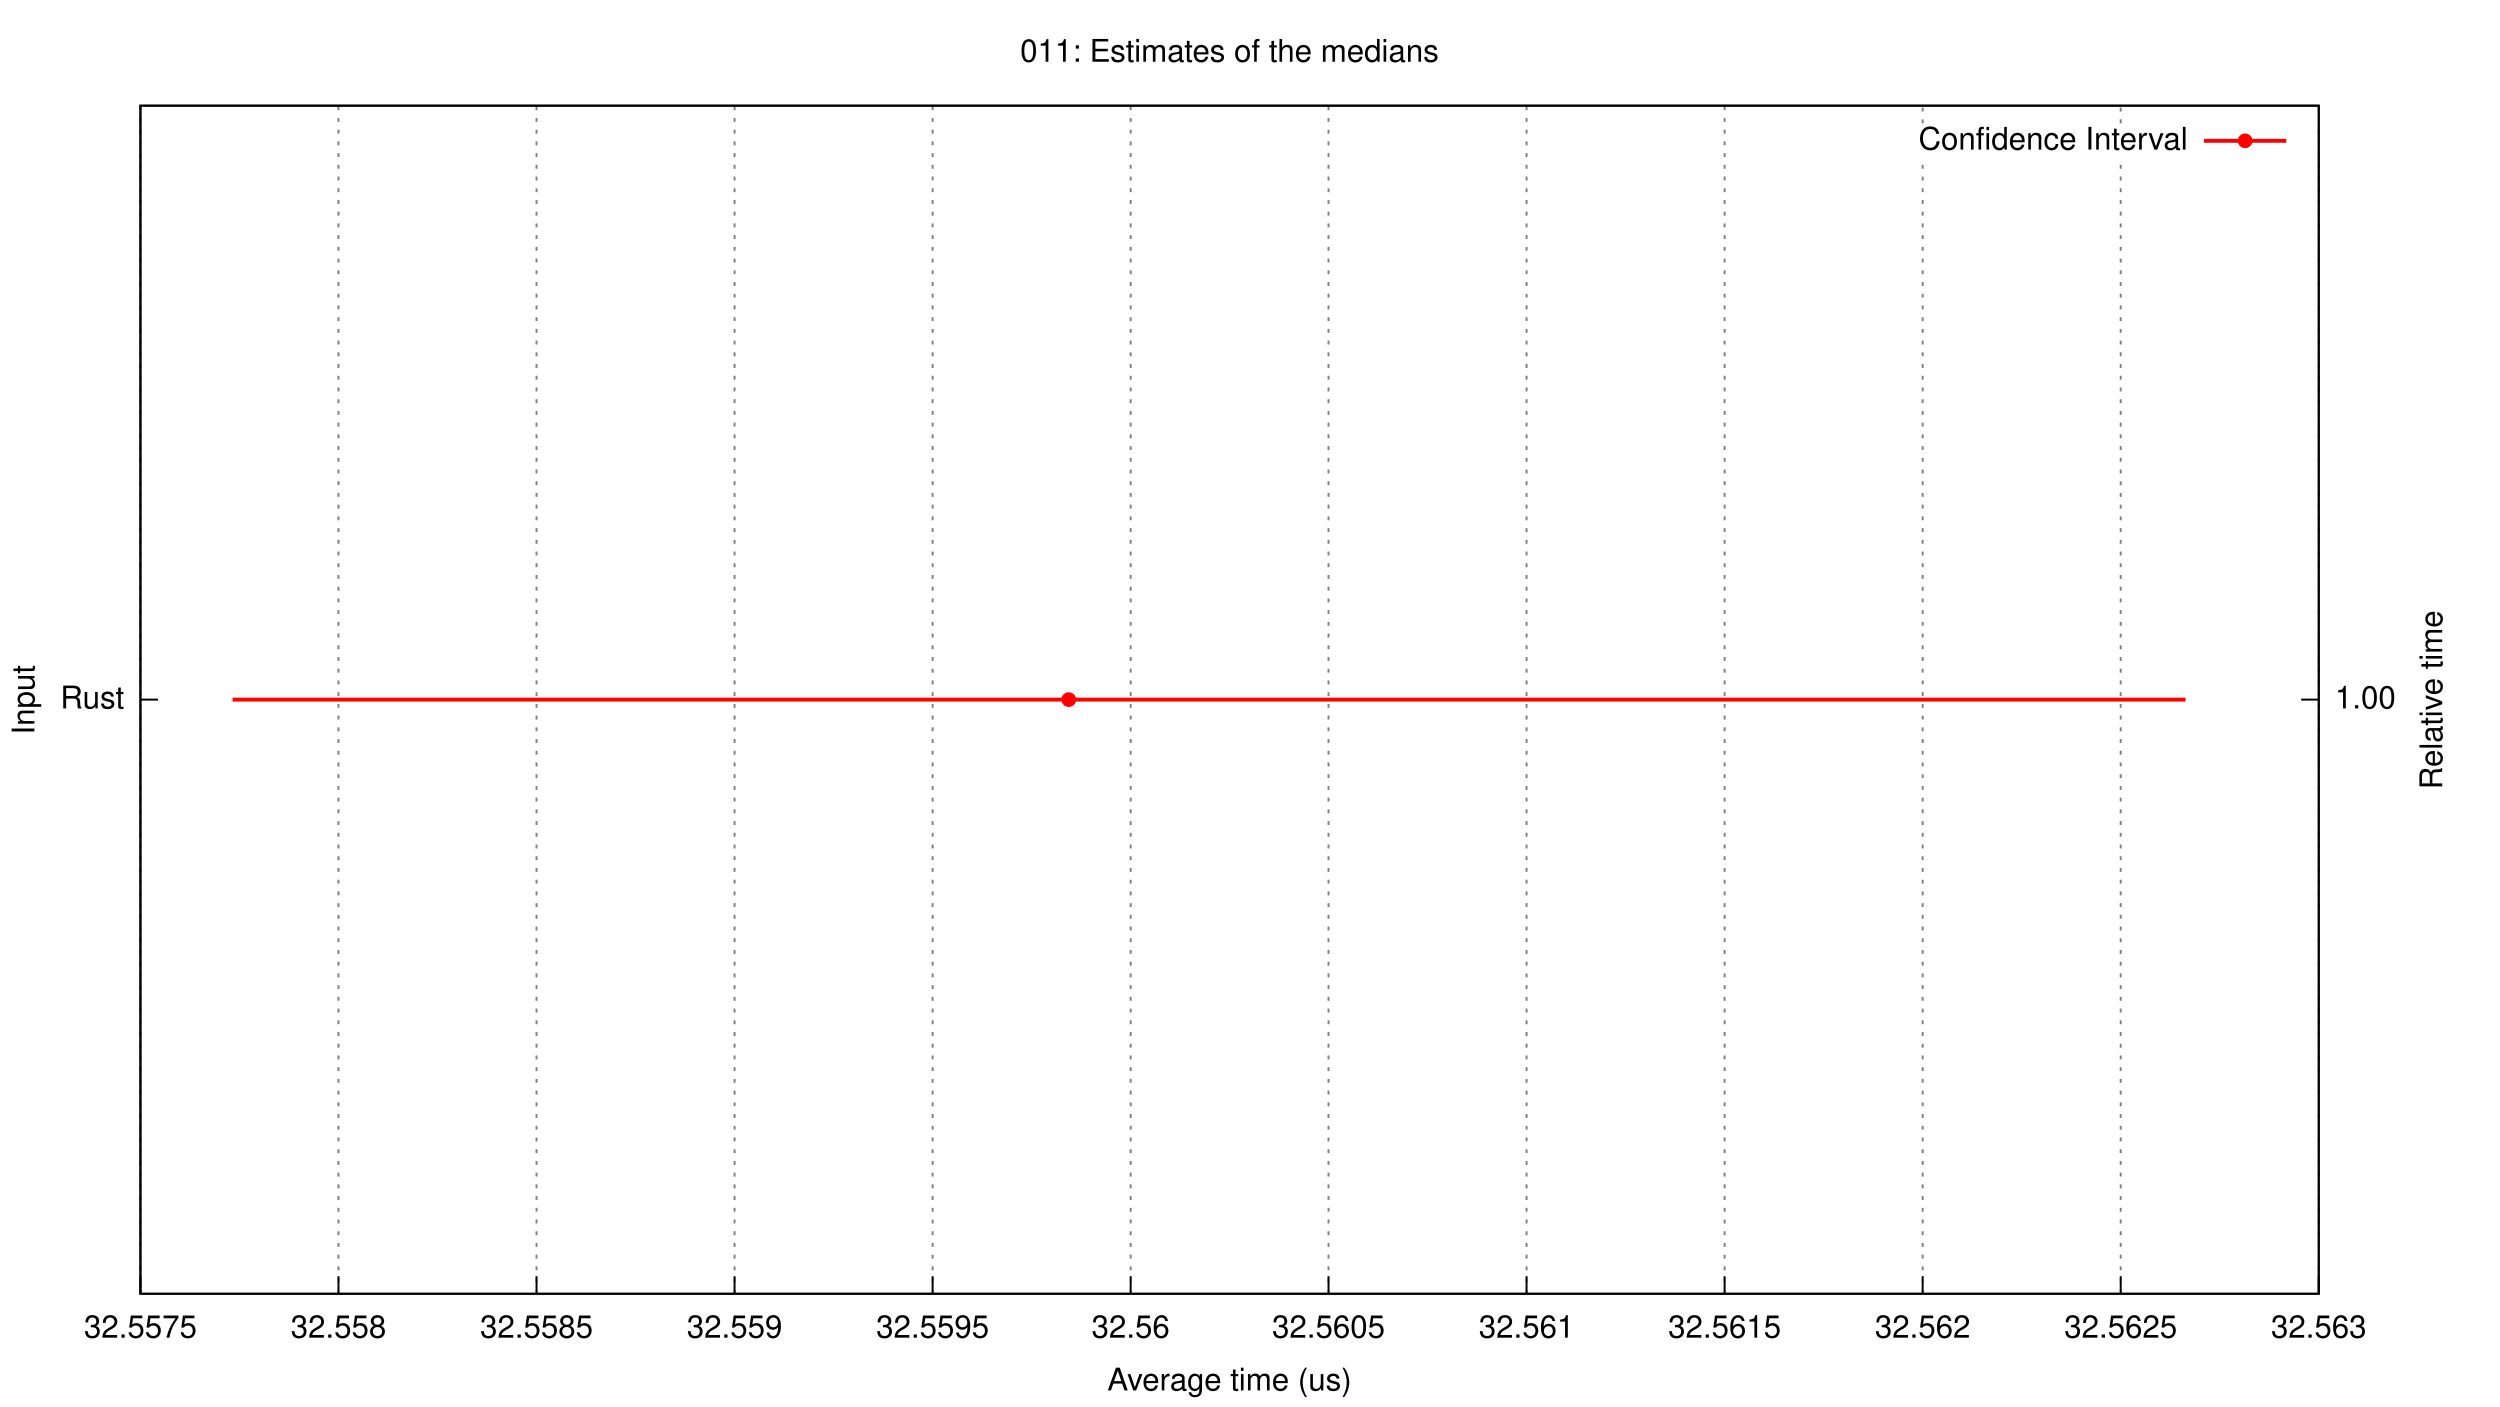
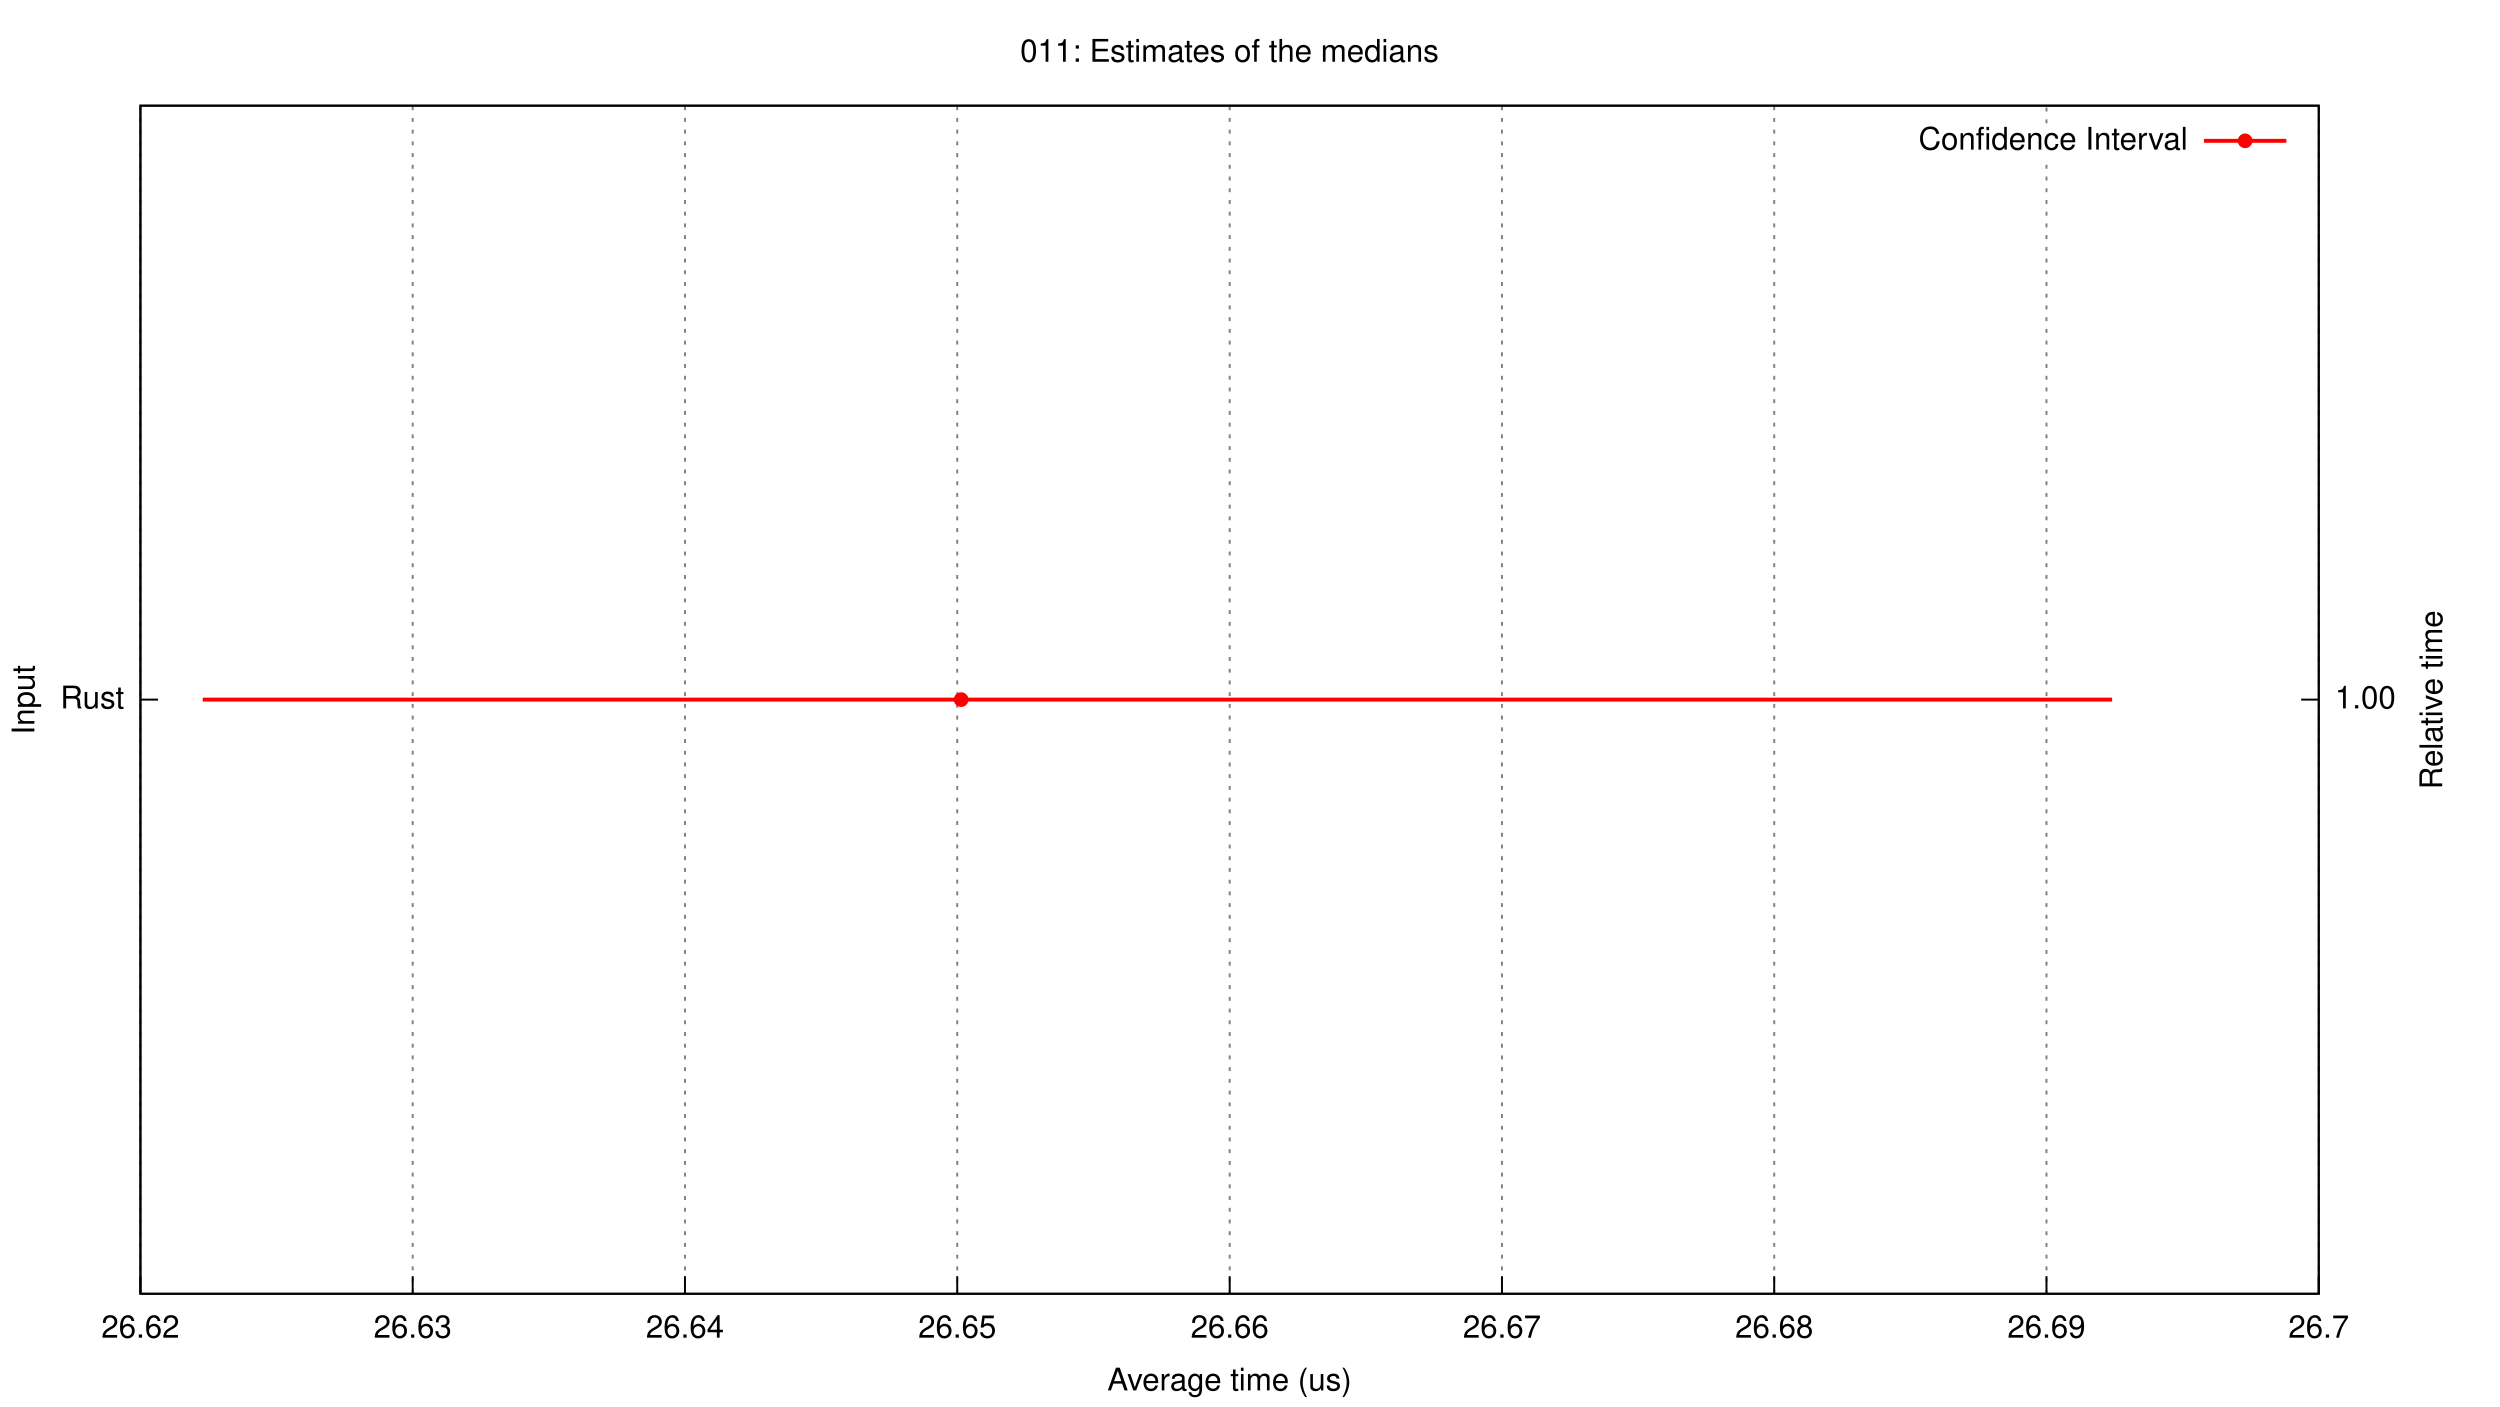
<svg xmlns="http://www.w3.org/2000/svg" xmlns:xlink="http://www.w3.org/1999/xlink" viewBox="0 0 1280 720">
  <g id="gnuplot_canvas">
    <rect x="0" y="0" width="1280" height="720" fill="none" />
    <defs>
      <circle id="gpDot" r="0.5" stroke-width="0.5" />
      <path id="gpPt0" stroke-width="0.222" stroke="currentColor" d="M-1,0 h2 M0,-1 v2" />
      <path id="gpPt1" stroke-width="0.222" stroke="currentColor" d="M-1,-1 L1,1 M1,-1 L-1,1" />
      <path id="gpPt2" stroke-width="0.222" stroke="currentColor" d="M-1,0 L1,0 M0,-1 L0,1 M-1,-1 L1,1 M-1,1 L1,-1" />
      <rect id="gpPt3" stroke-width="0.222" stroke="currentColor" x="-1" y="-1" width="2" height="2" />
      <rect id="gpPt4" stroke-width="0.222" stroke="currentColor" fill="currentColor" x="-1" y="-1" width="2" height="2" />
      <circle id="gpPt5" stroke-width="0.222" stroke="currentColor" cx="0" cy="0" r="1" />
      <use xlink:href="#gpPt5" id="gpPt6" fill="currentColor" stroke="none" />
      <path id="gpPt7" stroke-width="0.222" stroke="currentColor" d="M0,-1.33 L-1.33,0.67 L1.33,0.67 z" />
      <use xlink:href="#gpPt7" id="gpPt8" fill="currentColor" stroke="none" />
      <use xlink:href="#gpPt7" id="gpPt9" stroke="currentColor" transform="rotate(180)" />
      <use xlink:href="#gpPt9" id="gpPt10" fill="currentColor" stroke="none" />
      <use xlink:href="#gpPt3" id="gpPt11" stroke="currentColor" transform="rotate(45)" />
      <use xlink:href="#gpPt11" id="gpPt12" fill="currentColor" stroke="none" />
    </defs>
    <g style="fill:none; color:white; stroke:currentColor; stroke-width:1.00; stroke-linecap:butt; stroke-linejoin:miter">
</g>
    <g style="fill:none; color:black; stroke:currentColor; stroke-width:1.00; stroke-linecap:butt; stroke-linejoin:miter">
      <path stroke="black" d="M71.9,358.2 L80.9,358.2  " />
      <g transform="translate(63.6,362.7)" style="stroke:none; fill:black; font-family:Helvetica; font-size:12.00pt; text-anchor:end">
        <text>Rust</text>
      </g>
    </g>
    <g style="fill:none; color:gray; stroke:currentColor; stroke-width:1.00; stroke-linecap:butt; stroke-linejoin:miter">
      <path stroke="gray" stroke-dasharray=" 2,4" class="gridline" d="M71.9,662.4 L71.9,54.1  " />
    </g>
    <g style="fill:none; color:black; stroke:currentColor; stroke-width:1.00; stroke-linecap:butt; stroke-linejoin:miter">
      <path stroke="black" d="M71.9,662.4 L71.9,653.4  " />
      <g transform="translate(71.9,684.9)" style="stroke:none; fill:black; font-family:Helvetica; font-size:12.00pt; text-anchor:middle">
-         <text> 32.5575</text>
+         <text> 26.62</text>
      </g>
    </g>
    <g style="fill:none; color:gray; stroke:currentColor; stroke-width:1.00; stroke-linecap:butt; stroke-linejoin:miter">
-       <path stroke="gray" stroke-dasharray=" 2,4" class="gridline" d="M173.3,662.4 L173.3,54.1  " />
+       <path stroke="gray" stroke-dasharray=" 2,4" class="gridline" d="M211.3,662.4 L211.3,54.1  " />
    </g>
    <g style="fill:none; color:black; stroke:currentColor; stroke-width:1.00; stroke-linecap:butt; stroke-linejoin:miter">
-       <path stroke="black" d="M173.3,662.4 L173.3,653.4  " />
-       <g transform="translate(173.3,684.9)" style="stroke:none; fill:black; font-family:Helvetica; font-size:12.00pt; text-anchor:middle">
-         <text> 32.558</text>
+       <path stroke="black" d="M211.3,662.4 L211.3,653.4  " />
+       <g transform="translate(211.3,684.9)" style="stroke:none; fill:black; font-family:Helvetica; font-size:12.00pt; text-anchor:middle">
+         <text> 26.63</text>
      </g>
    </g>
    <g style="fill:none; color:gray; stroke:currentColor; stroke-width:1.00; stroke-linecap:butt; stroke-linejoin:miter">
-       <path stroke="gray" stroke-dasharray=" 2,4" class="gridline" d="M274.7,662.4 L274.7,54.1  " />
+       <path stroke="gray" stroke-dasharray=" 2,4" class="gridline" d="M350.7,662.4 L350.7,54.1  " />
    </g>
    <g style="fill:none; color:black; stroke:currentColor; stroke-width:1.00; stroke-linecap:butt; stroke-linejoin:miter">
-       <path stroke="black" d="M274.7,662.4 L274.7,653.4  " />
-       <g transform="translate(274.7,684.9)" style="stroke:none; fill:black; font-family:Helvetica; font-size:12.00pt; text-anchor:middle">
-         <text> 32.5585</text>
+       <path stroke="black" d="M350.7,662.4 L350.7,653.4  " />
+       <g transform="translate(350.7,684.9)" style="stroke:none; fill:black; font-family:Helvetica; font-size:12.00pt; text-anchor:middle">
+         <text> 26.64</text>
      </g>
    </g>
    <g style="fill:none; color:gray; stroke:currentColor; stroke-width:1.00; stroke-linecap:butt; stroke-linejoin:miter">
-       <path stroke="gray" stroke-dasharray=" 2,4" class="gridline" d="M376.1,662.4 L376.1,54.1  " />
+       <path stroke="gray" stroke-dasharray=" 2,4" class="gridline" d="M490.1,662.4 L490.1,54.1  " />
    </g>
    <g style="fill:none; color:black; stroke:currentColor; stroke-width:1.00; stroke-linecap:butt; stroke-linejoin:miter">
-       <path stroke="black" d="M376.1,662.4 L376.1,653.4  " />
-       <g transform="translate(376.1,684.9)" style="stroke:none; fill:black; font-family:Helvetica; font-size:12.00pt; text-anchor:middle">
-         <text> 32.559</text>
+       <path stroke="black" d="M490.1,662.4 L490.1,653.4  " />
+       <g transform="translate(490.1,684.9)" style="stroke:none; fill:black; font-family:Helvetica; font-size:12.00pt; text-anchor:middle">
+         <text> 26.65</text>
      </g>
    </g>
    <g style="fill:none; color:gray; stroke:currentColor; stroke-width:1.00; stroke-linecap:butt; stroke-linejoin:miter">
-       <path stroke="gray" stroke-dasharray=" 2,4" class="gridline" d="M477.5,662.4 L477.5,54.1  " />
+       <path stroke="gray" stroke-dasharray=" 2,4" class="gridline" d="M629.6,662.4 L629.6,54.1  " />
    </g>
    <g style="fill:none; color:black; stroke:currentColor; stroke-width:1.00; stroke-linecap:butt; stroke-linejoin:miter">
-       <path stroke="black" d="M477.5,662.4 L477.5,653.4  " />
-       <g transform="translate(477.5,684.9)" style="stroke:none; fill:black; font-family:Helvetica; font-size:12.00pt; text-anchor:middle">
-         <text> 32.5595</text>
+       <path stroke="black" d="M629.6,662.4 L629.6,653.4  " />
+       <g transform="translate(629.6,684.9)" style="stroke:none; fill:black; font-family:Helvetica; font-size:12.00pt; text-anchor:middle">
+         <text> 26.66</text>
      </g>
    </g>
    <g style="fill:none; color:gray; stroke:currentColor; stroke-width:1.00; stroke-linecap:butt; stroke-linejoin:miter">
-       <path stroke="gray" stroke-dasharray=" 2,4" class="gridline" d="M578.9,662.4 L578.9,54.1  " />
+       <path stroke="gray" stroke-dasharray=" 2,4" class="gridline" d="M769.0,662.4 L769.0,54.1  " />
    </g>
    <g style="fill:none; color:black; stroke:currentColor; stroke-width:1.00; stroke-linecap:butt; stroke-linejoin:miter">
-       <path stroke="black" d="M578.9,662.4 L578.9,653.4  " />
-       <g transform="translate(578.9,684.9)" style="stroke:none; fill:black; font-family:Helvetica; font-size:12.00pt; text-anchor:middle">
-         <text> 32.56</text>
+       <path stroke="black" d="M769.0,662.4 L769.0,653.4  " />
+       <g transform="translate(769.0,684.9)" style="stroke:none; fill:black; font-family:Helvetica; font-size:12.00pt; text-anchor:middle">
+         <text> 26.67</text>
      </g>
    </g>
    <g style="fill:none; color:gray; stroke:currentColor; stroke-width:1.00; stroke-linecap:butt; stroke-linejoin:miter">
-       <path stroke="gray" stroke-dasharray=" 2,4" class="gridline" d="M680.2,662.4 L680.2,54.1  " />
+       <path stroke="gray" stroke-dasharray=" 2,4" class="gridline" d="M908.4,662.4 L908.4,54.1  " />
    </g>
    <g style="fill:none; color:black; stroke:currentColor; stroke-width:1.00; stroke-linecap:butt; stroke-linejoin:miter">
-       <path stroke="black" d="M680.2,662.4 L680.2,653.4  " />
-       <g transform="translate(680.2,684.9)" style="stroke:none; fill:black; font-family:Helvetica; font-size:12.00pt; text-anchor:middle">
-         <text> 32.5605</text>
+       <path stroke="black" d="M908.4,662.4 L908.4,653.4  " />
+       <g transform="translate(908.4,684.9)" style="stroke:none; fill:black; font-family:Helvetica; font-size:12.00pt; text-anchor:middle">
+         <text> 26.68</text>
      </g>
    </g>
    <g style="fill:none; color:gray; stroke:currentColor; stroke-width:1.00; stroke-linecap:butt; stroke-linejoin:miter">
-       <path stroke="gray" stroke-dasharray=" 2,4" class="gridline" d="M781.6,662.4 L781.6,54.1  " />
+       <path stroke="gray" stroke-dasharray=" 2,4" class="gridline" d="M1047.8,662.4 L1047.8,81.1 M1047.8,63.1 L1047.8,54.1  " />
    </g>
    <g style="fill:none; color:black; stroke:currentColor; stroke-width:1.00; stroke-linecap:butt; stroke-linejoin:miter">
-       <path stroke="black" d="M781.6,662.4 L781.6,653.4  " />
-       <g transform="translate(781.6,684.9)" style="stroke:none; fill:black; font-family:Helvetica; font-size:12.00pt; text-anchor:middle">
-         <text> 32.561</text>
-       </g>
-     </g>
-     <g style="fill:none; color:gray; stroke:currentColor; stroke-width:1.00; stroke-linecap:butt; stroke-linejoin:miter">
-       <path stroke="gray" stroke-dasharray=" 2,4" class="gridline" d="M883.0,662.4 L883.0,54.1  " />
-     </g>
-     <g style="fill:none; color:black; stroke:currentColor; stroke-width:1.00; stroke-linecap:butt; stroke-linejoin:miter">
-       <path stroke="black" d="M883.0,662.4 L883.0,653.4  " />
-       <g transform="translate(883.0,684.9)" style="stroke:none; fill:black; font-family:Helvetica; font-size:12.00pt; text-anchor:middle">
-         <text> 32.5615</text>
-       </g>
-     </g>
-     <g style="fill:none; color:gray; stroke:currentColor; stroke-width:1.00; stroke-linecap:butt; stroke-linejoin:miter">
-       <path stroke="gray" stroke-dasharray=" 2,4" class="gridline" d="M984.4,662.4 L984.4,81.1 M984.4,63.1 L984.4,54.1  " />
-     </g>
-     <g style="fill:none; color:black; stroke:currentColor; stroke-width:1.00; stroke-linecap:butt; stroke-linejoin:miter">
-       <path stroke="black" d="M984.4,662.4 L984.4,653.4  " />
-       <g transform="translate(984.4,684.9)" style="stroke:none; fill:black; font-family:Helvetica; font-size:12.00pt; text-anchor:middle">
-         <text> 32.562</text>
-       </g>
-     </g>
-     <g style="fill:none; color:gray; stroke:currentColor; stroke-width:1.00; stroke-linecap:butt; stroke-linejoin:miter">
-       <path stroke="gray" stroke-dasharray=" 2,4" class="gridline" d="M1085.8,662.4 L1085.8,81.1 M1085.8,63.1 L1085.8,54.1  " />
-     </g>
-     <g style="fill:none; color:black; stroke:currentColor; stroke-width:1.00; stroke-linecap:butt; stroke-linejoin:miter">
-       <path stroke="black" d="M1085.8,662.4 L1085.8,653.4  " />
-       <g transform="translate(1085.8,684.9)" style="stroke:none; fill:black; font-family:Helvetica; font-size:12.00pt; text-anchor:middle">
-         <text> 32.5625</text>
+       <path stroke="black" d="M1047.8,662.4 L1047.8,653.4  " />
+       <g transform="translate(1047.8,684.9)" style="stroke:none; fill:black; font-family:Helvetica; font-size:12.00pt; text-anchor:middle">
+         <text> 26.69</text>
      </g>
    </g>
    <g style="fill:none; color:gray; stroke:currentColor; stroke-width:1.00; stroke-linecap:butt; stroke-linejoin:miter">
      <path stroke="gray" stroke-dasharray=" 2,4" class="gridline" d="M1187.2,662.4 L1187.2,54.1  " />
    </g>
    <g style="fill:none; color:black; stroke:currentColor; stroke-width:1.00; stroke-linecap:butt; stroke-linejoin:miter">
      <path stroke="black" d="M1187.2,662.4 L1187.2,653.4  " />
      <g transform="translate(1187.2,684.9)" style="stroke:none; fill:black; font-family:Helvetica; font-size:12.00pt; text-anchor:middle">
-         <text> 32.563</text>
+         <text> 26.7</text>
      </g>
      <path stroke="black" d="M1187.2,358.2 L1178.2,358.2  " />
      <g transform="translate(1195.5,362.7)" style="stroke:none; fill:black; font-family:Helvetica; font-size:12.00pt; text-anchor:start">
        <text>1.00</text>
      </g>
      <path stroke="black" d="M71.9,54.1 L71.9,662.4 L1187.2,662.4 L1187.2,54.1 L71.9,54.1 Z  " />
      <g transform="translate(17.6,358.3) rotate(270)" style="stroke:none; fill:black; font-family:Helvetica; font-size:12.00pt; text-anchor:middle">
        <text>Input</text>
      </g>
      <g transform="translate(1250.4,358.3) rotate(270)" style="stroke:none; fill:black; font-family:Helvetica; font-size:12.00pt; text-anchor:middle">
        <text>Relative time</text>
      </g>
      <g transform="translate(629.5,711.9)" style="stroke:none; fill:black; font-family:Helvetica; font-size:12.00pt; text-anchor:middle">
        <text>Average time (us)</text>
      </g>
      <g transform="translate(629.5,31.6)" style="stroke:none; fill:black; font-family:Helvetica; font-size:12.00pt; text-anchor:middle">
        <text>011: Estimates of the medians</text>
      </g>
    </g>
    <g id="gnuplot_plot_1">
      <g style="fill:none; color:white; stroke:black; stroke-width:2.00; stroke-linecap:butt; stroke-linejoin:miter">
</g>
      <g style="fill:none; color:red; stroke:currentColor; stroke-width:2.00; stroke-linecap:butt; stroke-linejoin:miter">
        <g transform="translate(1120.1,76.6)" style="stroke:none; fill:black; font-family:Helvetica; font-size:12.00pt; text-anchor:end">
          <text>Confidence Interval</text>
        </g>
-         <path d="M1128.4,72.1 L1170.6,72.1 M119.1,358.2 L1119.0,358.2  " />
-         <use xlink:href="#gpPt6" transform="translate(547.2,358.2) scale(3.38)" />
+         <path d="M1128.4,72.1 L1170.6,72.1 M103.8,358.2 L1081.4,358.2  " />
+         <use xlink:href="#gpPt6" transform="translate(492.1,358.2) scale(3.38)" />
        <use xlink:href="#gpPt6" transform="translate(1149.5,72.1) scale(3.38)" />
      </g>
    </g>
    <g style="fill:none; color:white; stroke:currentColor; stroke-width:1.00; stroke-linecap:butt; stroke-linejoin:miter">
</g>
    <g style="fill:none; color:black; stroke:currentColor; stroke-width:1.00; stroke-linecap:butt; stroke-linejoin:miter">
      <path stroke="black" d="M71.9,54.1 L71.9,662.4 L1187.2,662.4 L1187.2,54.1 L71.9,54.1 Z  " />
    </g>
  </g>
</svg>
